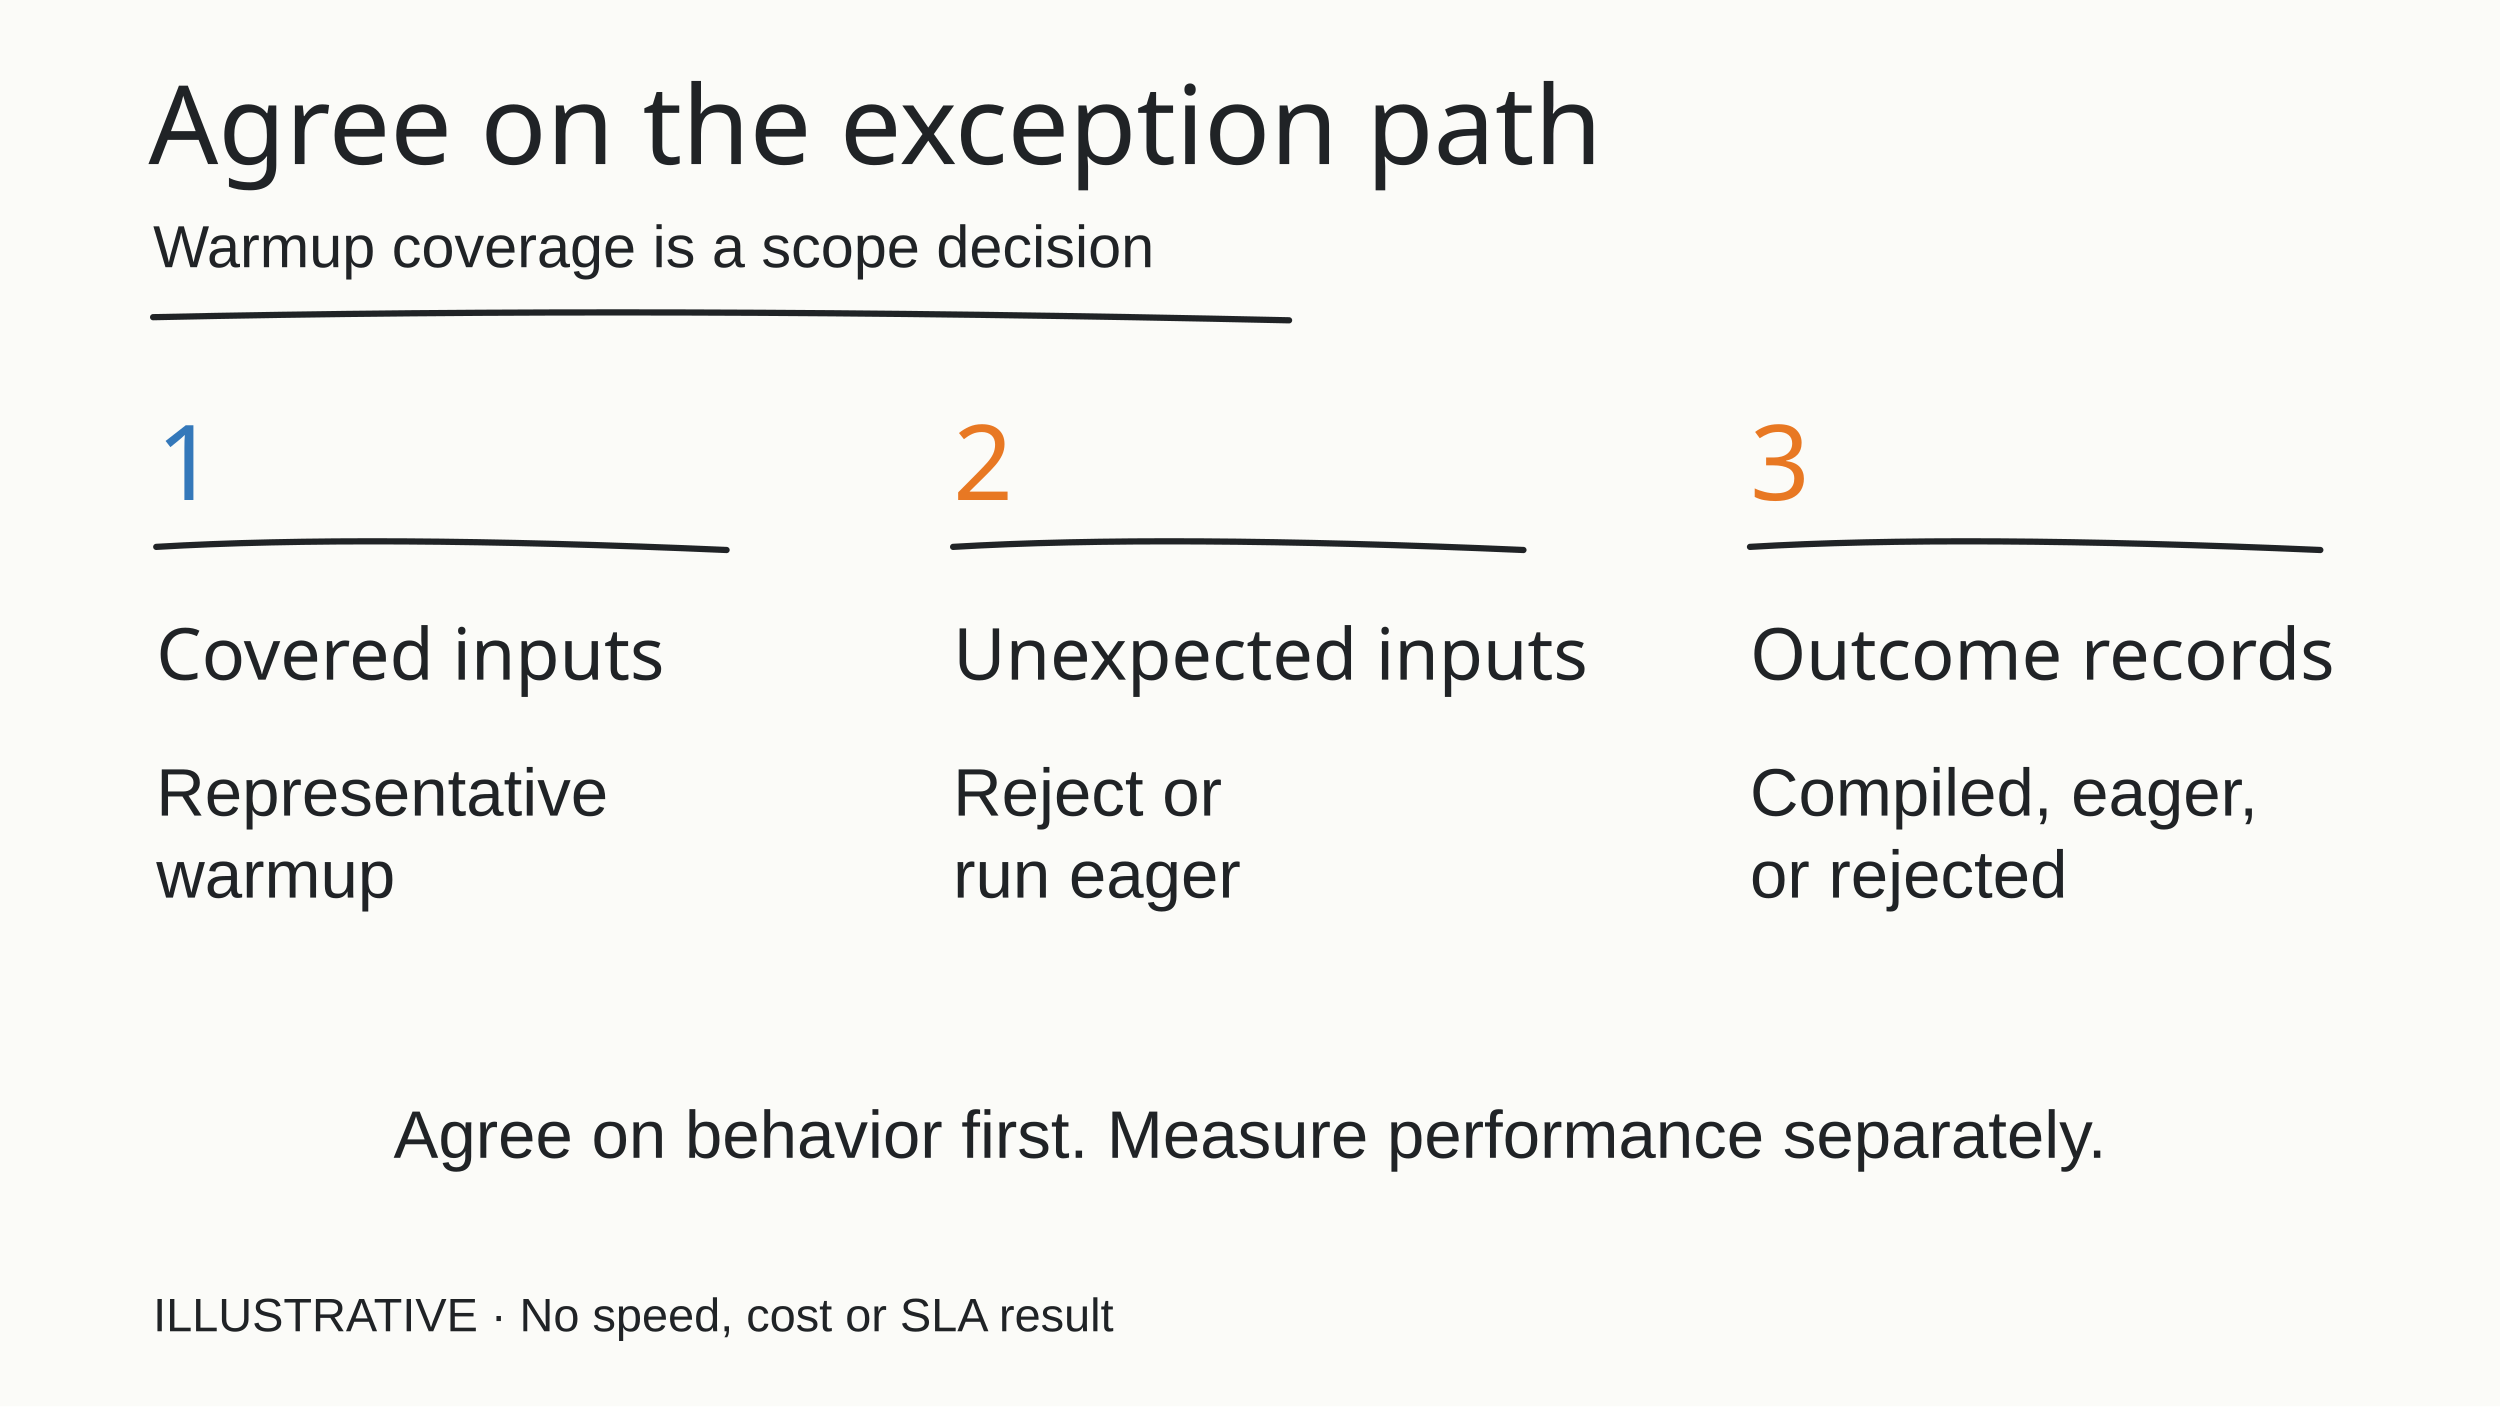
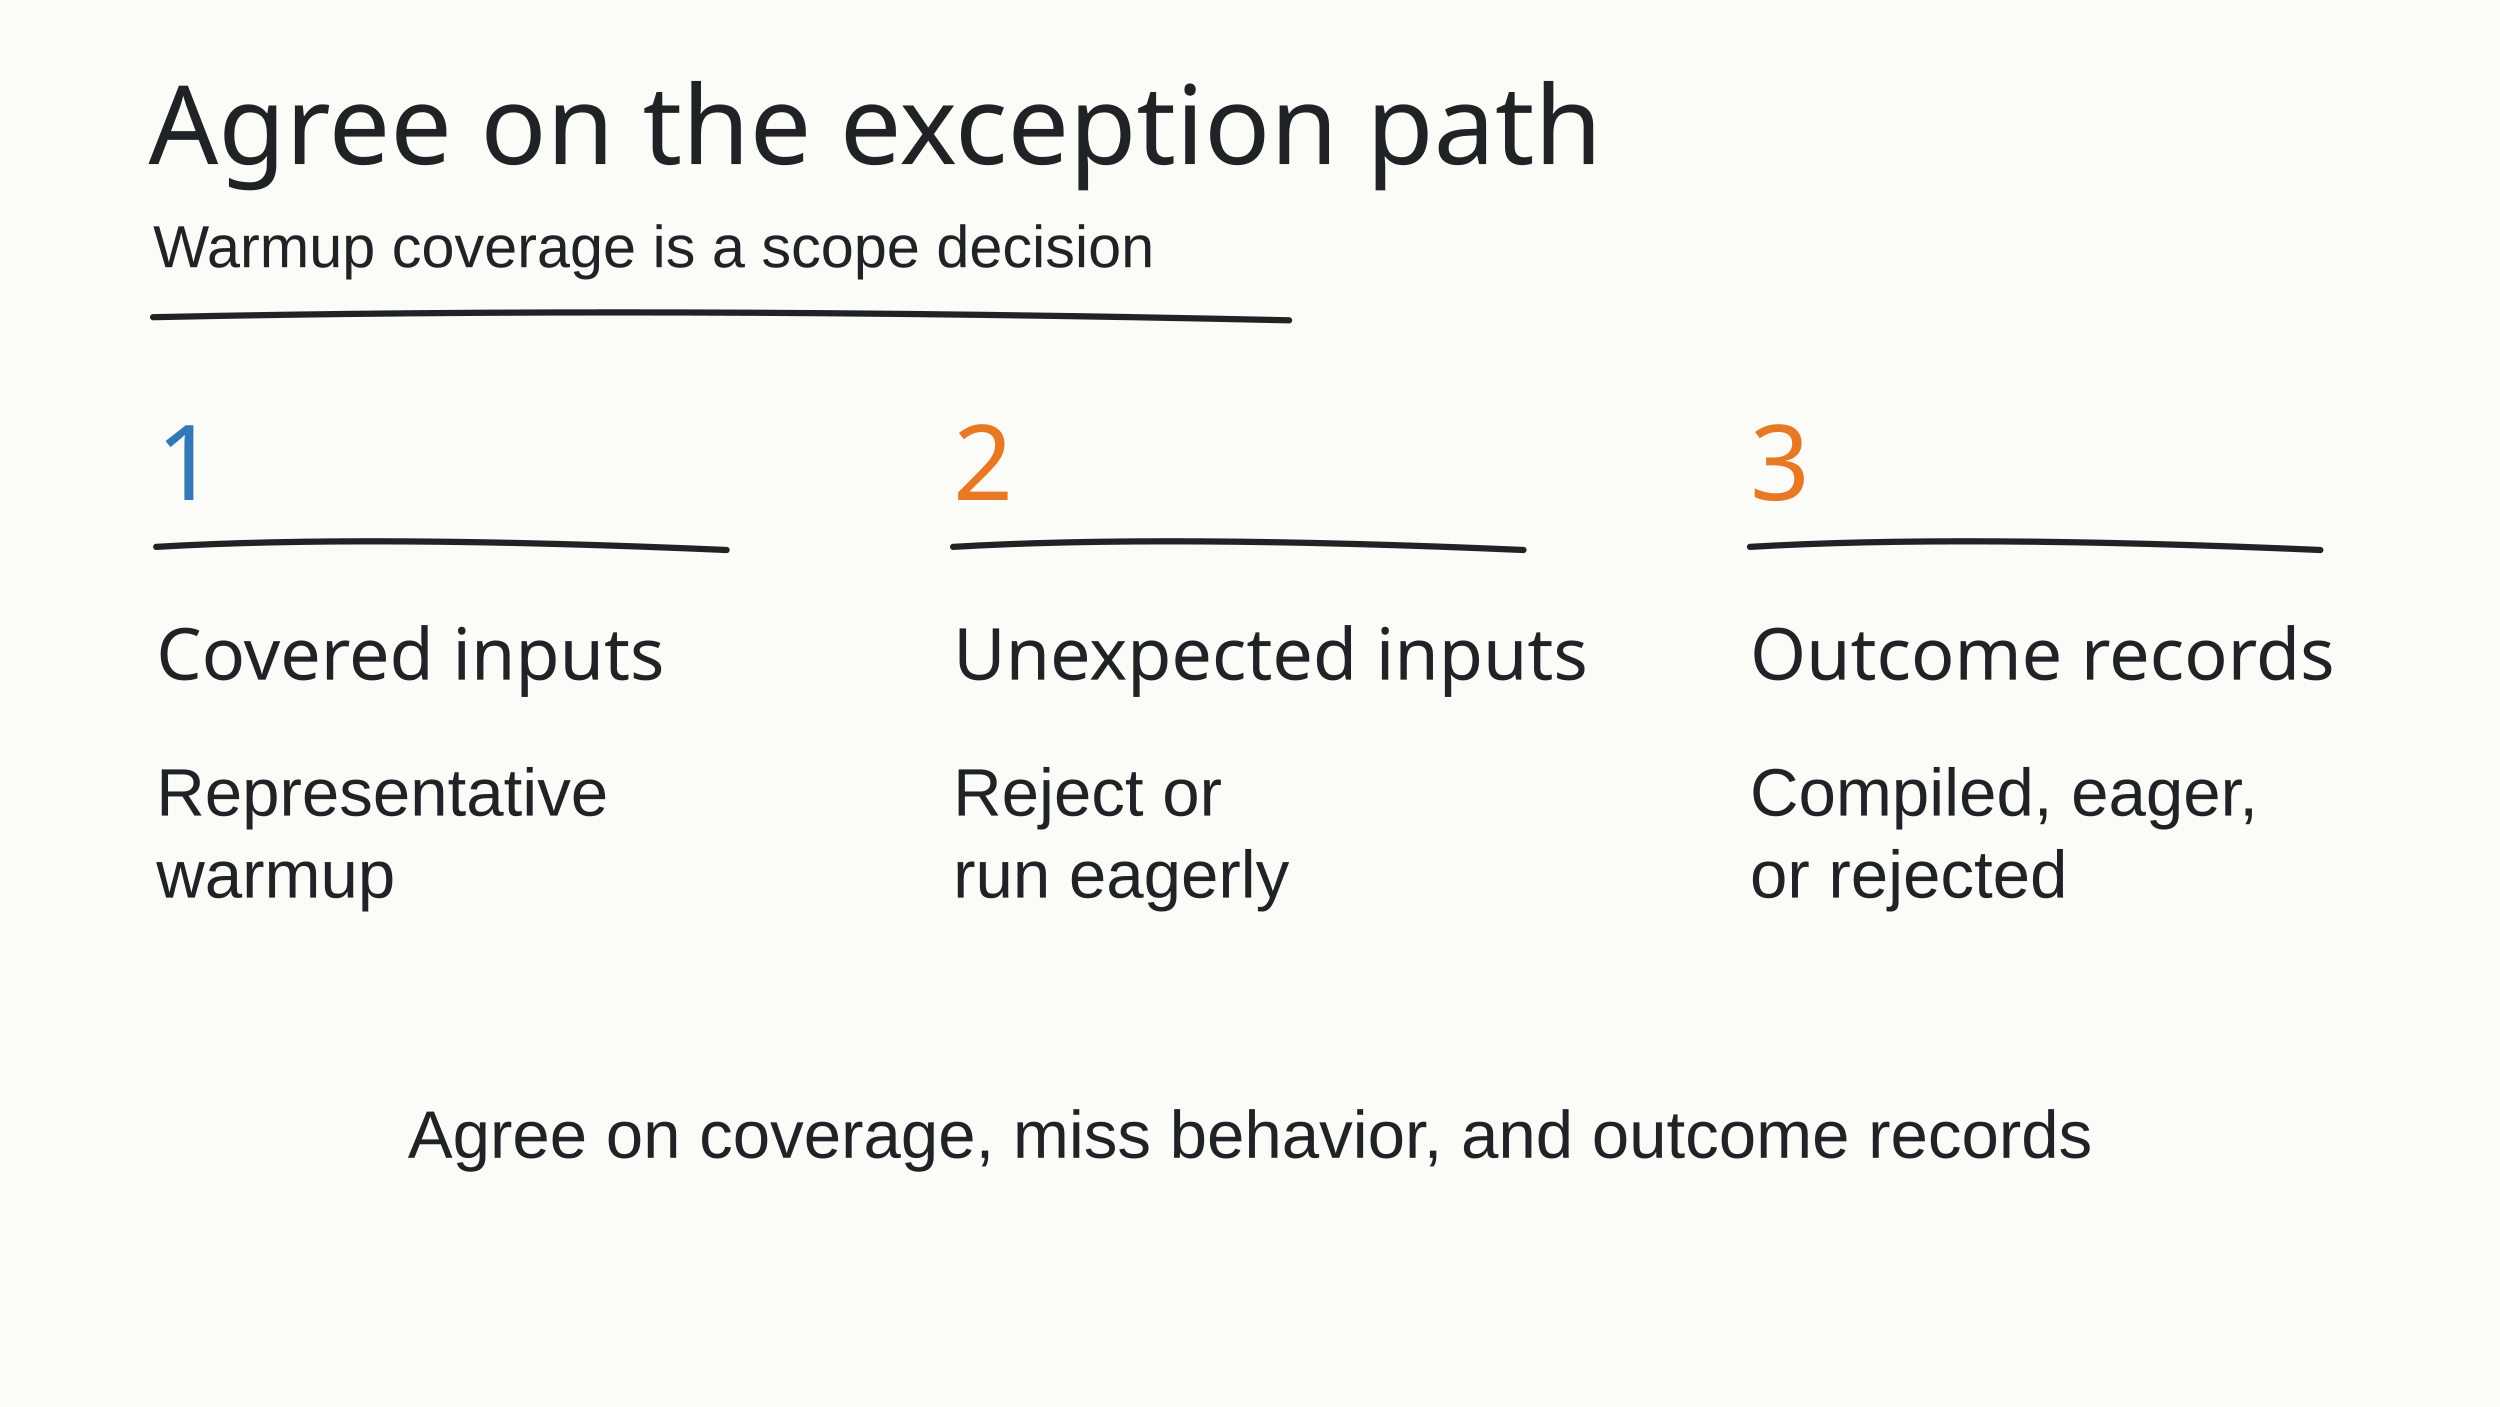
<svg xmlns="http://www.w3.org/2000/svg" width="1600" height="900" viewBox="0 0 1600 900">
  <rect width="100%" height="100%" fill="#FBFBF8" />
  <defs>
    <marker id="arrow" viewBox="0 0 12 12" refX="9" refY="6" markerWidth="5" markerHeight="5" orient="auto">
      <path d="M1 1 L10 6 L1 11" fill="none" stroke="context-stroke" stroke-width="2" />
    </marker>
  </defs>
  <text x="95" y="105" font-family="Bradley Hand" font-size="70" fill="#202326" text-anchor="start" font-weight="normal">
    <tspan x="95" dy="0">Agree on the exception path</tspan>
  </text>
  <text x="98" y="171" font-family="Arial, Helvetica, sans-serif" font-size="38" fill="#202326" text-anchor="start" font-weight="normal">
    <tspan x="98" dy="0">Warmup coverage is a scope decision</tspan>
  </text>
  <path d="M98 203 Q420 196 825 205" fill="none" stroke="#202326" stroke-width="4" stroke-linecap="round" stroke-linejoin="round" />
  <text x="100" y="320" font-family="Bradley Hand" font-size="67" fill="#3478BA" text-anchor="start" font-weight="normal">
    <tspan x="100" dy="0">1</tspan>
  </text>
  <path d="M100 350 Q235 342 465 352" fill="none" stroke="#202326" stroke-width="4" stroke-linecap="round" stroke-linejoin="round" />
  <text x="100" y="435" font-family="Bradley Hand" font-size="46" fill="#202326" text-anchor="start" font-weight="normal">
    <tspan x="100" dy="0">Covered inputs</tspan>
  </text>
  <text x="100" y="522" font-family="Arial, Helvetica, sans-serif" font-size="43" fill="#202326" text-anchor="start" font-weight="normal">
    <tspan x="100" dy="0">Representative</tspan>
    <tspan x="100" dy="52.46">warmup</tspan>
  </text>
  <text x="610" y="320" font-family="Bradley Hand" font-size="67" fill="#E87823" text-anchor="start" font-weight="normal">
    <tspan x="610" dy="0">2</tspan>
  </text>
  <path d="M610 350 Q745 342 975 352" fill="none" stroke="#202326" stroke-width="4" stroke-linecap="round" stroke-linejoin="round" />
  <text x="610" y="435" font-family="Bradley Hand" font-size="46" fill="#202326" text-anchor="start" font-weight="normal">
    <tspan x="610" dy="0">Unexpected inputs</tspan>
  </text>
  <text x="610" y="522" font-family="Arial, Helvetica, sans-serif" font-size="43" fill="#202326" text-anchor="start" font-weight="normal">
    <tspan x="610" dy="0">Reject or</tspan>
-     <tspan x="610" dy="52.46">run eager</tspan>
+     <tspan x="610" dy="52.46">run eagerly</tspan>
  </text>
  <text x="1120" y="320" font-family="Bradley Hand" font-size="67" fill="#E87823" text-anchor="start" font-weight="normal">
    <tspan x="1120" dy="0">3</tspan>
  </text>
  <path d="M1120 350 Q1255 342 1485 352" fill="none" stroke="#202326" stroke-width="4" stroke-linecap="round" stroke-linejoin="round" />
  <text x="1120" y="435" font-family="Bradley Hand" font-size="46" fill="#202326" text-anchor="start" font-weight="normal">
    <tspan x="1120" dy="0">Outcome records</tspan>
  </text>
  <text x="1120" y="522" font-family="Arial, Helvetica, sans-serif" font-size="43" fill="#202326" text-anchor="start" font-weight="normal">
    <tspan x="1120" dy="0">Compiled, eager,</tspan>
    <tspan x="1120" dy="52.46">or rejected</tspan>
  </text>
  <text x="800" y="741" font-family="Arial, Helvetica, sans-serif" font-size="43" fill="#202326" text-anchor="middle" font-weight="normal">
-     <tspan x="800" dy="0">Agree on behavior first. Measure performance separately.</tspan>
-   </text>
-   <text x="98" y="852" font-family="Arial, Helvetica, sans-serif" font-size="30" fill="#202326" text-anchor="start" font-weight="normal">
-     <tspan x="98" dy="0">ILLUSTRATIVE  ·  No speed, cost or SLA result</tspan>
+     <tspan x="800" dy="0">Agree on coverage, miss behavior, and outcome records</tspan>
  </text>
</svg>
